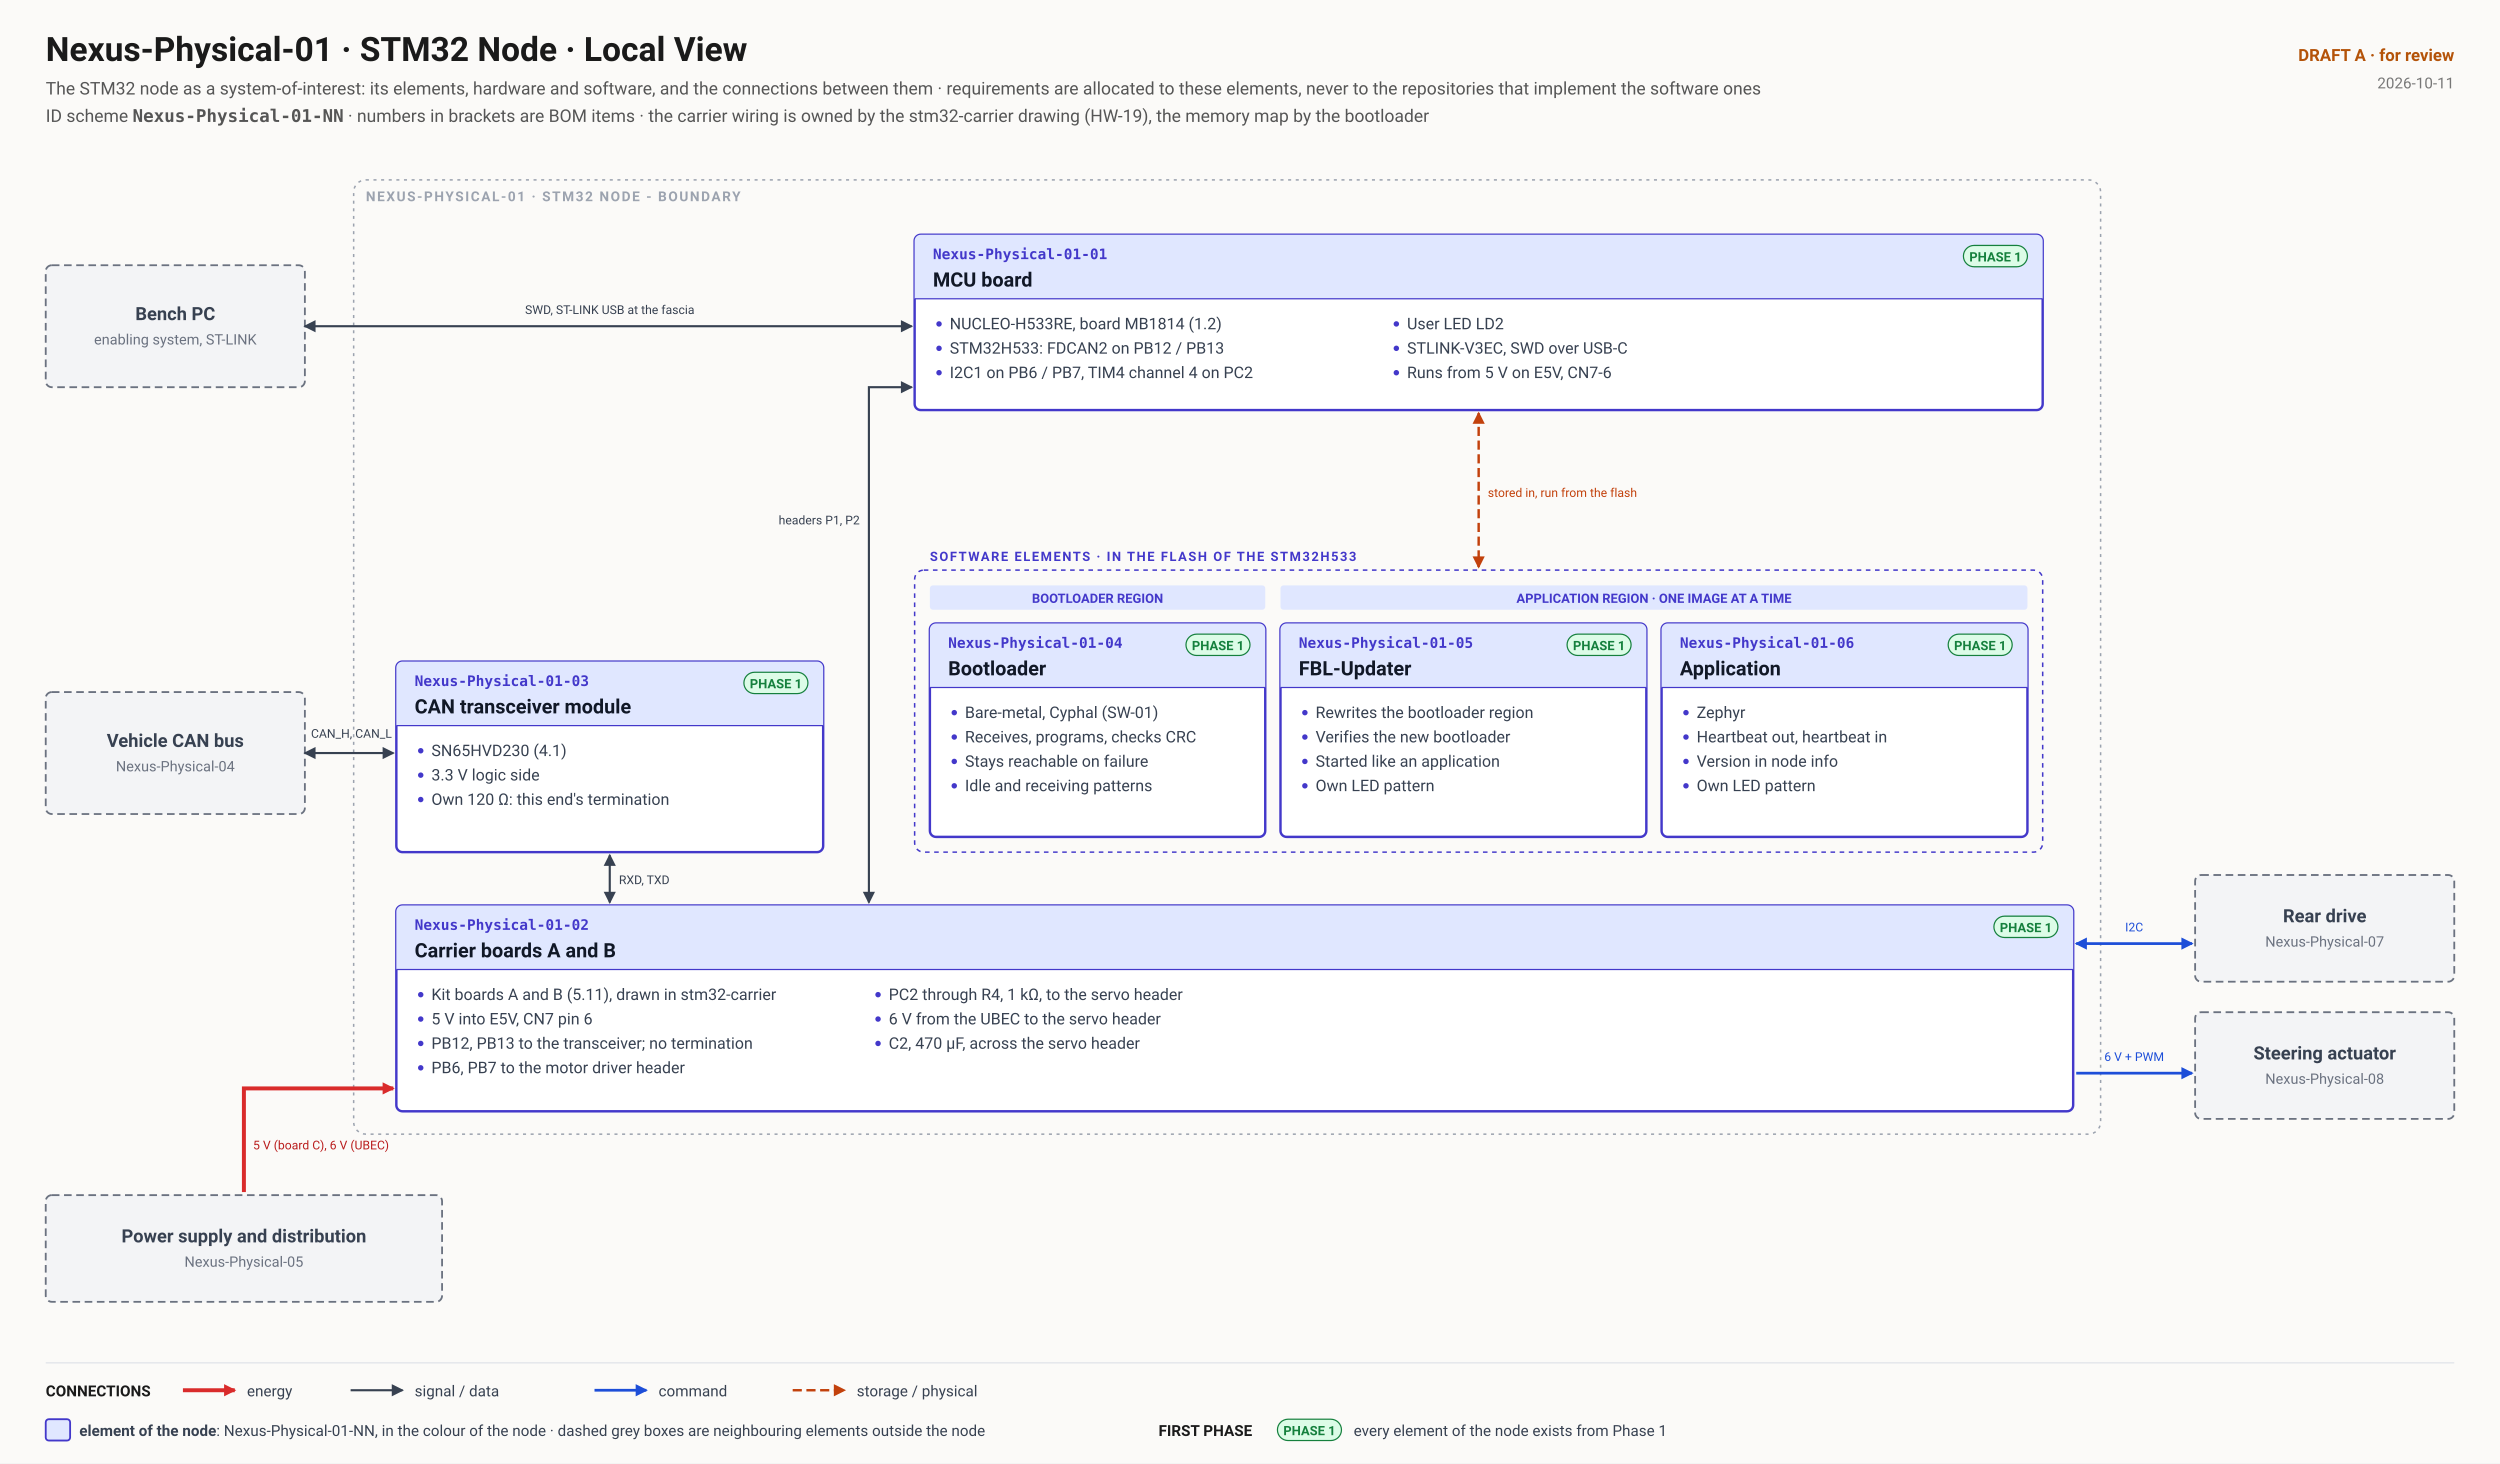
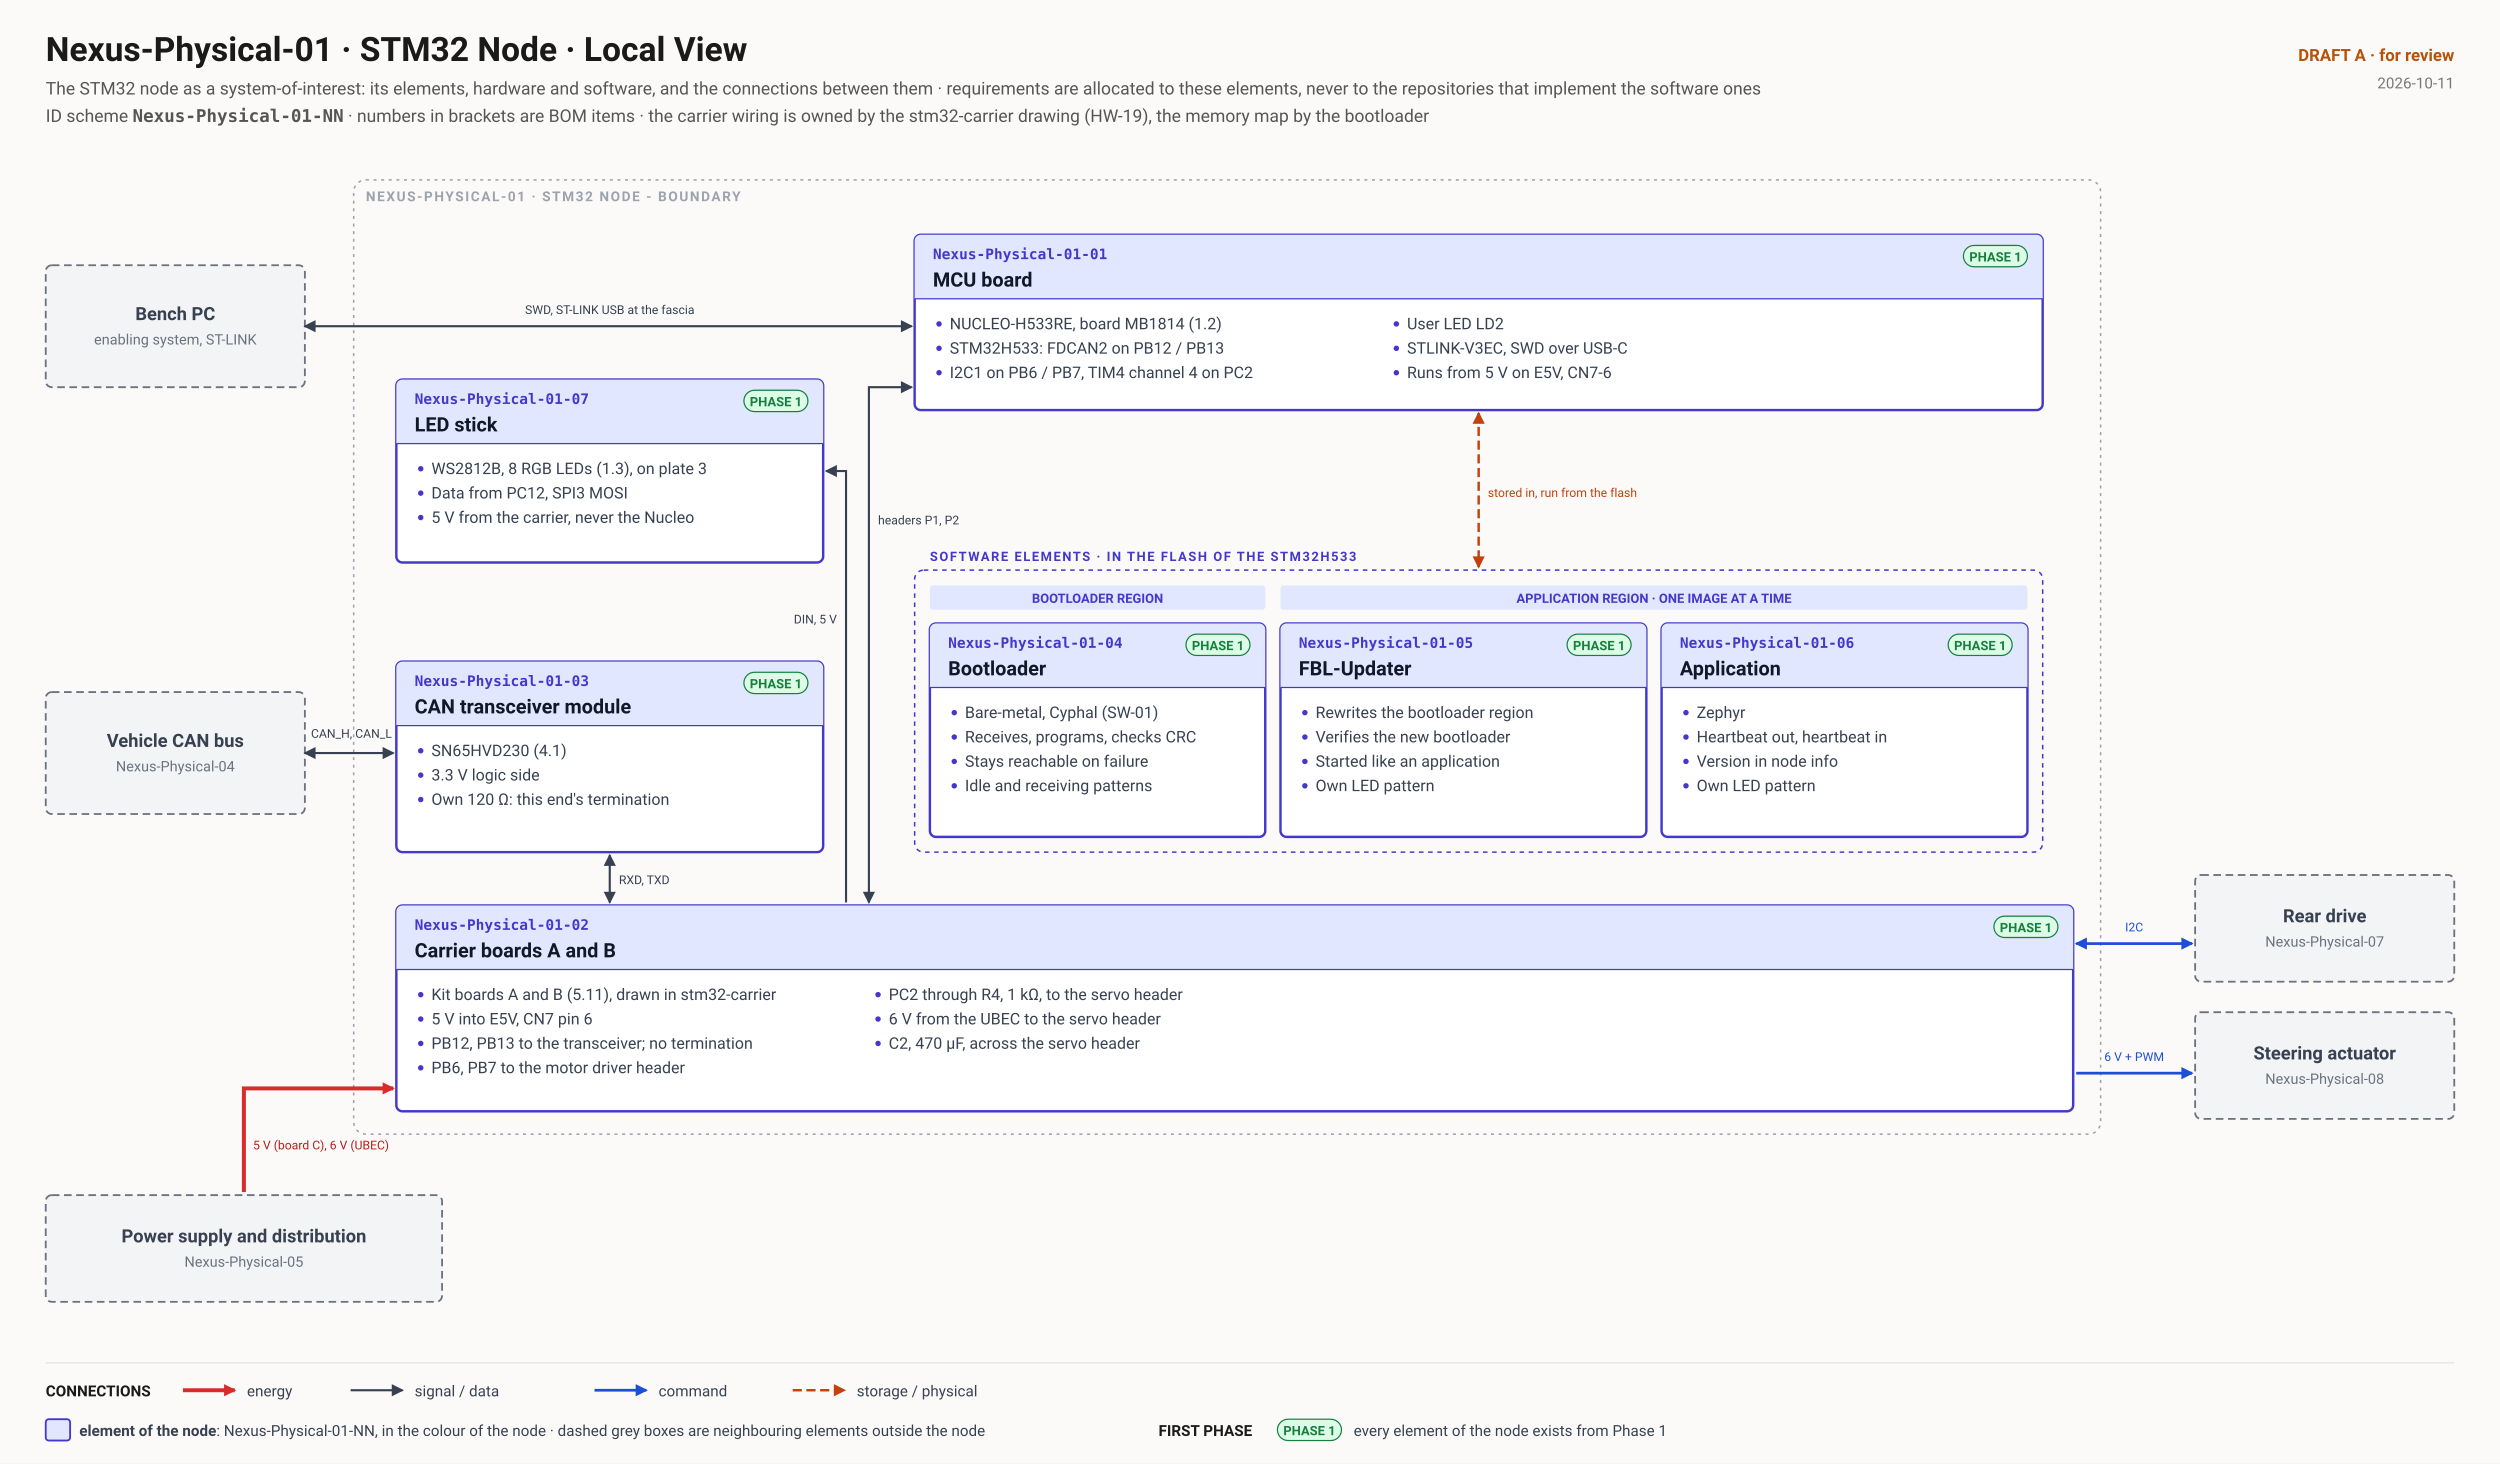
<svg xmlns="http://www.w3.org/2000/svg" width="1640" height="960" viewBox="0 0 1640 960" font-family="system-ui, -apple-system, Segoe UI, Roboto, sans-serif">
  <defs>
    <marker id="mi" markerWidth="8" markerHeight="8" refX="7" refY="4" orient="auto" markerUnits="userSpaceOnUse">
      <path d="M0,0 L8,4 L0,8 z" fill="#374151" />
    </marker>
    <marker id="mis" markerWidth="8" markerHeight="8" refX="1" refY="4" orient="auto" markerUnits="userSpaceOnUse">
      <path d="M8,0 L0,4 L8,8 z" fill="#374151" />
    </marker>
    <marker id="mc" markerWidth="8" markerHeight="8" refX="7" refY="4" orient="auto" markerUnits="userSpaceOnUse">
      <path d="M0,0 L8,4 L0,8 z" fill="#1d4ed8" />
    </marker>
    <marker id="mcs" markerWidth="8" markerHeight="8" refX="1" refY="4" orient="auto" markerUnits="userSpaceOnUse">
      <path d="M8,0 L0,4 L8,8 z" fill="#1d4ed8" />
    </marker>
    <marker id="me" markerWidth="8" markerHeight="8" refX="7" refY="4" orient="auto" markerUnits="userSpaceOnUse">
      <path d="M0,0 L8,4 L0,8 z" fill="#d92b2b" />
    </marker>
    <marker id="mes" markerWidth="8" markerHeight="8" refX="1" refY="4" orient="auto" markerUnits="userSpaceOnUse">
      <path d="M8,0 L0,4 L8,8 z" fill="#d92b2b" />
    </marker>
    <marker id="mp" markerWidth="8" markerHeight="8" refX="7" refY="4" orient="auto" markerUnits="userSpaceOnUse">
      <path d="M0,0 L8,4 L0,8 z" fill="#c2410c" />
    </marker>
    <marker id="mps" markerWidth="8" markerHeight="8" refX="1" refY="4" orient="auto" markerUnits="userSpaceOnUse">
      <path d="M8,0 L0,4 L8,8 z" fill="#c2410c" />
    </marker>
  </defs>
  <rect width="1640" height="960" fill="#fbfaf8" />
  <text x="30" y="40" font-size="22" font-weight="700" fill="#1a1a1a">Nexus-Physical-01 · STM32 Node · Local View</text>
  <text x="30" y="62" font-size="11.5" fill="#555">The STM32 node as a system-of-interest: its elements, hardware and software, and the connections between them · requirements are allocated to these elements, never to the repositories that implement the software ones</text>
  <text x="30" y="80" font-size="11.5" fill="#555">ID scheme <tspan font-family="ui-monospace, Menlo, Consolas, monospace" font-weight="700">Nexus-Physical-01-NN</tspan> · numbers in brackets are BOM items · the carrier wiring is owned by the stm32-carrier drawing (HW-19), the memory map by the bootloader</text>
  <text x="1610" y="40" font-size="11" font-weight="700" fill="#b45309" text-anchor="end">DRAFT A · for review</text>
  <text x="1610" y="58" font-size="10" fill="#777" text-anchor="end">2026-10-11</text>
  <g transform="translate(0,14)">
    <rect x="232" y="104" width="1146" height="626" rx="8" fill="none" stroke="#9ca3af" stroke-width="1" stroke-dasharray="2 3" />
    <text x="240" y="118" font-size="9" font-weight="700" fill="#9ca3af" letter-spacing="1">NEXUS-PHYSICAL-01 · STM32 NODE - BOUNDARY</text>
    <rect x="30" y="160" width="170" height="80" rx="4" fill="#f3f4f6" stroke="#6b7280" stroke-width="1.2" stroke-dasharray="5 3" />
    <text x="115.0" y="196.0" font-size="12" font-weight="700" fill="#374151" text-anchor="middle">Bench PC</text>
    <text x="115.0" y="212.0" font-size="9.5" fill="#6b7280" text-anchor="middle">enabling system, ST-LINK</text>
    <rect x="30" y="440" width="170" height="80" rx="4" fill="#f3f4f6" stroke="#6b7280" stroke-width="1.2" stroke-dasharray="5 3" />
    <text x="115.0" y="476.0" font-size="12" font-weight="700" fill="#374151" text-anchor="middle">Vehicle CAN bus</text>
    <text x="115.0" y="492.0" font-size="9.5" fill="#6b7280" text-anchor="middle">Nexus-Physical-04</text>
    <rect x="30" y="770" width="260" height="70" rx="4" fill="#f3f4f6" stroke="#6b7280" stroke-width="1.2" stroke-dasharray="5 3" />
    <text x="160.0" y="801.0" font-size="12" font-weight="700" fill="#374151" text-anchor="middle">Power supply and distribution</text>
    <text x="160.0" y="817.0" font-size="9.5" fill="#6b7280" text-anchor="middle">Nexus-Physical-05</text>
    <rect x="1440" y="560" width="170" height="70" rx="4" fill="#f3f4f6" stroke="#6b7280" stroke-width="1.2" stroke-dasharray="5 3" />
    <text x="1525.0" y="591.0" font-size="12" font-weight="700" fill="#374151" text-anchor="middle">Rear drive</text>
    <text x="1525.0" y="607.0" font-size="9.5" fill="#6b7280" text-anchor="middle">Nexus-Physical-07</text>
    <rect x="1440" y="650" width="170" height="70" rx="4" fill="#f3f4f6" stroke="#6b7280" stroke-width="1.2" stroke-dasharray="5 3" />
    <text x="1525.0" y="681.0" font-size="12" font-weight="700" fill="#374151" text-anchor="middle">Steering actuator</text>
    <text x="1525.0" y="697.0" font-size="9.5" fill="#6b7280" text-anchor="middle">Nexus-Physical-08</text>
    <g id="Nexus-Physical-01-01">
      <rect x="600" y="140" width="740" height="115" rx="4" fill="#ffffff" stroke="#4338ca" stroke-width="1.6" />
      <path d="M600,144 a4,4 0 0 1 4,-4 h732 a4,4 0 0 1 4,4 v38 h-740 z" fill="#e0e7ff" />
      <line x1="600" y1="182" x2="1340" y2="182" stroke="#4338ca" stroke-width="0.8" />
      <text x="612" y="156" font-size="9.5" font-weight="700" fill="#4338ca" font-family="ui-monospace, Menlo, Consolas, monospace">Nexus-Physical-01-01</text>
      <text x="612" y="174" font-size="13" font-weight="700" fill="#111827">MCU board</text>
      <rect x="1288" y="147" width="42" height="14" rx="7" fill="#dcfce7" stroke="#15803d" stroke-width="0.8" />
      <text x="1309.0" y="157.5" font-size="8.5" font-weight="700" text-anchor="middle" fill="#15803d">PHASE 1</text>
      <circle cx="616.0" cy="198.5" r="1.8" fill="#4338ca" />
      <text x="623.0" y="202" font-size="10.5" fill="#374151">NUCLEO-H533RE, board MB1814 (1.2)</text>
      <circle cx="616.0" cy="214.5" r="1.8" fill="#4338ca" />
      <text x="623.0" y="218" font-size="10.5" fill="#374151">STM32H533: FDCAN2 on PB12 / PB13</text>
      <circle cx="616.0" cy="230.5" r="1.8" fill="#4338ca" />
      <text x="623.0" y="234" font-size="10.5" fill="#374151">I2C1 on PB6 / PB7, TIM4 channel 4 on PC2</text>
      <circle cx="916.0" cy="198.5" r="1.8" fill="#4338ca" />
      <text x="923.0" y="202" font-size="10.5" fill="#374151">User LED LD2</text>
      <circle cx="916.0" cy="214.5" r="1.8" fill="#4338ca" />
      <text x="923.0" y="218" font-size="10.5" fill="#374151">STLINK-V3EC, SWD over USB-C</text>
      <circle cx="916.0" cy="230.5" r="1.8" fill="#4338ca" />
      <text x="923.0" y="234" font-size="10.5" fill="#374151">Runs from 5 V on E5V, CN7-6</text>
    </g>
    <rect x="600" y="360" width="740" height="185" rx="6" fill="none" stroke="#4338ca" stroke-width="1" stroke-dasharray="3 3" />
    <text x="610" y="354" font-size="8.5" font-weight="700" fill="#4338ca" letter-spacing="1">SOFTWARE ELEMENTS · IN THE FLASH OF THE STM32H533</text>
    <rect x="610" y="370" width="220" height="16" rx="2" fill="#e0e7ff" />
    <text x="720" y="381.5" font-size="8.5" font-weight="700" fill="#4338ca" text-anchor="middle">BOOTLOADER REGION</text>
    <rect x="840" y="370" width="490" height="16" rx="2" fill="#e0e7ff" />
    <text x="1085" y="381.5" font-size="8.5" font-weight="700" fill="#4338ca" text-anchor="middle">APPLICATION REGION · ONE IMAGE AT A TIME</text>
    <g id="Nexus-Physical-01-04">
      <rect x="610" y="395" width="220" height="140" rx="4" fill="#ffffff" stroke="#4338ca" stroke-width="1.6" />
      <path d="M610,399 a4,4 0 0 1 4,-4 h212 a4,4 0 0 1 4,4 v38 h-220 z" fill="#e0e7ff" />
      <line x1="610" y1="437" x2="830" y2="437" stroke="#4338ca" stroke-width="0.8" />
      <text x="622" y="411" font-size="9.5" font-weight="700" fill="#4338ca" font-family="ui-monospace, Menlo, Consolas, monospace">Nexus-Physical-01-04</text>
      <text x="622" y="429" font-size="13" font-weight="700" fill="#111827">Bootloader</text>
      <rect x="778" y="402" width="42" height="14" rx="7" fill="#dcfce7" stroke="#15803d" stroke-width="0.8" />
      <text x="799.0" y="412.5" font-size="8.5" font-weight="700" text-anchor="middle" fill="#15803d">PHASE 1</text>
      <circle cx="626.0" cy="453.5" r="1.8" fill="#4338ca" />
      <text x="633.0" y="457" font-size="10.5" fill="#374151">Bare-metal, Cyphal (SW-01)</text>
      <circle cx="626.0" cy="469.5" r="1.8" fill="#4338ca" />
      <text x="633.0" y="473" font-size="10.5" fill="#374151">Receives, programs, checks CRC</text>
      <circle cx="626.0" cy="485.5" r="1.8" fill="#4338ca" />
      <text x="633.0" y="489" font-size="10.5" fill="#374151">Stays reachable on failure</text>
      <circle cx="626.0" cy="501.5" r="1.8" fill="#4338ca" />
      <text x="633.0" y="505" font-size="10.5" fill="#374151">Idle and receiving patterns</text>
    </g>
    <g id="Nexus-Physical-01-05">
      <rect x="840" y="395" width="240" height="140" rx="4" fill="#ffffff" stroke="#4338ca" stroke-width="1.6" />
      <path d="M840,399 a4,4 0 0 1 4,-4 h232 a4,4 0 0 1 4,4 v38 h-240 z" fill="#e0e7ff" />
      <line x1="840" y1="437" x2="1080" y2="437" stroke="#4338ca" stroke-width="0.8" />
      <text x="852" y="411" font-size="9.5" font-weight="700" fill="#4338ca" font-family="ui-monospace, Menlo, Consolas, monospace">Nexus-Physical-01-05</text>
      <text x="852" y="429" font-size="13" font-weight="700" fill="#111827">FBL-Updater</text>
      <rect x="1028" y="402" width="42" height="14" rx="7" fill="#dcfce7" stroke="#15803d" stroke-width="0.8" />
      <text x="1049.0" y="412.5" font-size="8.5" font-weight="700" text-anchor="middle" fill="#15803d">PHASE 1</text>
      <circle cx="856.0" cy="453.5" r="1.8" fill="#4338ca" />
      <text x="863.0" y="457" font-size="10.5" fill="#374151">Rewrites the bootloader region</text>
      <circle cx="856.0" cy="469.5" r="1.8" fill="#4338ca" />
      <text x="863.0" y="473" font-size="10.5" fill="#374151">Verifies the new bootloader</text>
      <circle cx="856.0" cy="485.5" r="1.8" fill="#4338ca" />
      <text x="863.0" y="489" font-size="10.5" fill="#374151">Started like an application</text>
      <circle cx="856.0" cy="501.5" r="1.8" fill="#4338ca" />
      <text x="863.0" y="505" font-size="10.5" fill="#374151">Own LED pattern</text>
    </g>
    <g id="Nexus-Physical-01-06">
      <rect x="1090" y="395" width="240" height="140" rx="4" fill="#ffffff" stroke="#4338ca" stroke-width="1.6" />
      <path d="M1090,399 a4,4 0 0 1 4,-4 h232 a4,4 0 0 1 4,4 v38 h-240 z" fill="#e0e7ff" />
      <line x1="1090" y1="437" x2="1330" y2="437" stroke="#4338ca" stroke-width="0.8" />
      <text x="1102" y="411" font-size="9.5" font-weight="700" fill="#4338ca" font-family="ui-monospace, Menlo, Consolas, monospace">Nexus-Physical-01-06</text>
      <text x="1102" y="429" font-size="13" font-weight="700" fill="#111827">Application</text>
      <rect x="1278" y="402" width="42" height="14" rx="7" fill="#dcfce7" stroke="#15803d" stroke-width="0.8" />
      <text x="1299.0" y="412.5" font-size="8.5" font-weight="700" text-anchor="middle" fill="#15803d">PHASE 1</text>
      <circle cx="1106.0" cy="453.5" r="1.8" fill="#4338ca" />
      <text x="1113.0" y="457" font-size="10.5" fill="#374151">Zephyr</text>
      <circle cx="1106.0" cy="469.5" r="1.8" fill="#4338ca" />
      <text x="1113.0" y="473" font-size="10.5" fill="#374151">Heartbeat out, heartbeat in</text>
      <circle cx="1106.0" cy="485.5" r="1.8" fill="#4338ca" />
      <text x="1113.0" y="489" font-size="10.5" fill="#374151">Version in node info</text>
      <circle cx="1106.0" cy="501.5" r="1.8" fill="#4338ca" />
      <text x="1113.0" y="505" font-size="10.5" fill="#374151">Own LED pattern</text>
    </g>
+     <g id="Nexus-Physical-01-07">
+       <rect x="260" y="235" width="280" height="120" rx="4" fill="#ffffff" stroke="#4338ca" stroke-width="1.6" />
+       <path d="M260,239 a4,4 0 0 1 4,-4 h272 a4,4 0 0 1 4,4 v38 h-280 z" fill="#e0e7ff" />
+       <line x1="260" y1="277" x2="540" y2="277" stroke="#4338ca" stroke-width="0.8" />
+       <text x="272" y="251" font-size="9.5" font-weight="700" fill="#4338ca" font-family="ui-monospace, Menlo, Consolas, monospace">Nexus-Physical-01-07</text>
+       <text x="272" y="269" font-size="13" font-weight="700" fill="#111827">LED stick</text>
+       <rect x="488" y="242" width="42" height="14" rx="7" fill="#dcfce7" stroke="#15803d" stroke-width="0.8" />
+       <text x="509.0" y="252.5" font-size="8.5" font-weight="700" text-anchor="middle" fill="#15803d">PHASE 1</text>
+       <circle cx="276.0" cy="293.5" r="1.8" fill="#4338ca" />
+       <text x="283.0" y="297" font-size="10.5" fill="#374151">WS2812B, 8 RGB LEDs (1.3), on plate 3</text>
+       <circle cx="276.0" cy="309.5" r="1.8" fill="#4338ca" />
+       <text x="283.0" y="313" font-size="10.5" fill="#374151">Data from PC12, SPI3 MOSI</text>
+       <circle cx="276.0" cy="325.5" r="1.8" fill="#4338ca" />
+       <text x="283.0" y="329" font-size="10.5" fill="#374151">5 V from the carrier, never the Nucleo</text>
+     </g>
    <g id="Nexus-Physical-01-03">
      <rect x="260" y="420" width="280" height="125" rx="4" fill="#ffffff" stroke="#4338ca" stroke-width="1.6" />
      <path d="M260,424 a4,4 0 0 1 4,-4 h272 a4,4 0 0 1 4,4 v38 h-280 z" fill="#e0e7ff" />
      <line x1="260" y1="462" x2="540" y2="462" stroke="#4338ca" stroke-width="0.8" />
      <text x="272" y="436" font-size="9.5" font-weight="700" fill="#4338ca" font-family="ui-monospace, Menlo, Consolas, monospace">Nexus-Physical-01-03</text>
      <text x="272" y="454" font-size="13" font-weight="700" fill="#111827">CAN transceiver module</text>
      <rect x="488" y="427" width="42" height="14" rx="7" fill="#dcfce7" stroke="#15803d" stroke-width="0.8" />
      <text x="509.0" y="437.5" font-size="8.5" font-weight="700" text-anchor="middle" fill="#15803d">PHASE 1</text>
      <circle cx="276.0" cy="478.5" r="1.8" fill="#4338ca" />
      <text x="283.0" y="482" font-size="10.5" fill="#374151">SN65HVD230 (4.1)</text>
      <circle cx="276.0" cy="494.5" r="1.8" fill="#4338ca" />
      <text x="283.0" y="498" font-size="10.5" fill="#374151">3.3 V logic side</text>
      <circle cx="276.0" cy="510.5" r="1.8" fill="#4338ca" />
      <text x="283.0" y="514" font-size="10.5" fill="#374151">Own 120 Ω: this end's termination</text>
    </g>
    <g id="Nexus-Physical-01-02">
      <rect x="260" y="580" width="1100" height="135" rx="4" fill="#ffffff" stroke="#4338ca" stroke-width="1.6" />
      <path d="M260,584 a4,4 0 0 1 4,-4 h1092 a4,4 0 0 1 4,4 v38 h-1100 z" fill="#e0e7ff" />
      <line x1="260" y1="622" x2="1360" y2="622" stroke="#4338ca" stroke-width="0.8" />
      <text x="272" y="596" font-size="9.5" font-weight="700" fill="#4338ca" font-family="ui-monospace, Menlo, Consolas, monospace">Nexus-Physical-01-02</text>
      <text x="272" y="614" font-size="13" font-weight="700" fill="#111827">Carrier boards A and B</text>
      <rect x="1308" y="587" width="42" height="14" rx="7" fill="#dcfce7" stroke="#15803d" stroke-width="0.8" />
      <text x="1329.0" y="597.5" font-size="8.5" font-weight="700" text-anchor="middle" fill="#15803d">PHASE 1</text>
      <circle cx="276.0" cy="638.5" r="1.8" fill="#4338ca" />
      <text x="283.0" y="642" font-size="10.5" fill="#374151">Kit boards A and B (5.11), drawn in stm32-carrier</text>
      <circle cx="276.0" cy="654.5" r="1.8" fill="#4338ca" />
      <text x="283.0" y="658" font-size="10.5" fill="#374151">5 V into E5V, CN7 pin 6</text>
      <circle cx="276.0" cy="670.5" r="1.8" fill="#4338ca" />
      <text x="283.0" y="674" font-size="10.5" fill="#374151">PB12, PB13 to the transceiver; no termination</text>
      <circle cx="276.0" cy="686.5" r="1.8" fill="#4338ca" />
      <text x="283.0" y="690" font-size="10.5" fill="#374151">PB6, PB7 to the motor driver header</text>
      <circle cx="576.0" cy="638.5" r="1.8" fill="#4338ca" />
      <text x="583.0" y="642" font-size="10.5" fill="#374151">PC2 through R4, 1 kΩ, to the servo header</text>
      <circle cx="576.0" cy="654.5" r="1.8" fill="#4338ca" />
      <text x="583.0" y="658" font-size="10.5" fill="#374151">6 V from the UBEC to the servo header</text>
      <circle cx="576.0" cy="670.5" r="1.8" fill="#4338ca" />
      <text x="583.0" y="674" font-size="10.5" fill="#374151">C2, 470 µF, across the servo header</text>
    </g>
    <path d="M200,200 L598,200" fill="none" stroke="#374151" stroke-width="1.4" marker-start="url(#mis)" marker-end="url(#mi)" />
    <text x="400" y="192" font-size="8" fill="#374151" text-anchor="middle">SWD, ST-LINK USB at the fascia</text>
    <path d="M200,480 L258,480" fill="none" stroke="#374151" stroke-width="1.4" marker-start="url(#mis)" marker-end="url(#mi)" />
    <text x="204" y="470" font-size="8" fill="#374151" text-anchor="start">CAN_H, CAN_L</text>
    <path d="M400,547 L400,578" fill="none" stroke="#374151" stroke-width="1.4" marker-start="url(#mis)" marker-end="url(#mi)" />
    <text x="406" y="566" font-size="8" fill="#374151" text-anchor="start">RXD, TXD</text>
    <path d="M570,578 L570,240 L598,240" fill="none" stroke="#374151" stroke-width="1.4" marker-start="url(#mis)" marker-end="url(#mi)" />
-     <text x="564" y="330" font-size="8" fill="#374151" text-anchor="end">headers P1, P2</text>
+     <text x="576" y="330" font-size="8" fill="#374151" text-anchor="start">headers P1, P2</text>
+     <path d="M555,578 L555,295 L542,295" fill="none" stroke="#374151" stroke-width="1.4" marker-end="url(#mi)" />
+     <text x="549" y="395" font-size="8" fill="#374151" text-anchor="end">DIN, 5 V</text>
    <path d="M970,257 L970,358" fill="none" stroke="#c2410c" stroke-width="1.6" stroke-dasharray="6 3" marker-start="url(#mps)" marker-end="url(#mp)" />
    <text x="976" y="312" font-size="8" fill="#c2410c" text-anchor="start">stored in, run from the flash</text>
    <path d="M160,768 L160,700 L258,700" fill="none" stroke="#d92b2b" stroke-width="2.6" marker-end="url(#me)" />
    <text x="166" y="740" font-size="8" fill="#b91c1c" text-anchor="start">5 V (board C), 6 V (UBEC)</text>
    <path d="M1362,605 L1438,605" fill="none" stroke="#1d4ed8" stroke-width="1.8" marker-start="url(#mcs)" marker-end="url(#mc)" />
    <text x="1400" y="597" font-size="8" fill="#1d4ed8" text-anchor="middle">I2C</text>
    <path d="M1362,690 L1438,690" fill="none" stroke="#1d4ed8" stroke-width="1.8" marker-end="url(#mc)" />
    <text x="1400" y="682" font-size="8" fill="#1d4ed8" text-anchor="middle">6 V + PWM</text>
    <line x1="30" y1="880" x2="1610" y2="880" stroke="#e5e7eb" />
    <text x="30" y="902" font-size="10" font-weight="700" fill="#1a1a1a">CONNECTIONS</text>
    <path d="M120,898 L154,898" fill="none" stroke="#d92b2b" stroke-width="2.6" marker-end="url(#me)" />
    <text x="162" y="902" font-size="10" fill="#374151">energy</text>
    <path d="M230,898 L264,898" fill="none" stroke="#374151" stroke-width="1.4" marker-end="url(#mi)" />
    <text x="272" y="902" font-size="10" fill="#374151">signal / data</text>
    <path d="M390,898 L424,898" fill="none" stroke="#1d4ed8" stroke-width="1.8" marker-end="url(#mc)" />
    <text x="432" y="902" font-size="10" fill="#374151">command</text>
    <path d="M520,898 L554,898" fill="none" stroke="#c2410c" stroke-width="1.6" stroke-dasharray="6 3" marker-end="url(#mp)" />
    <text x="562" y="902" font-size="10" fill="#374151">storage / physical</text>
    <rect x="30" y="917" width="16" height="14" rx="2" fill="#e0e7ff" stroke="#4338ca" stroke-width="1.2" />
    <text x="52" y="928" font-size="10" fill="#374151">
      <tspan font-weight="700">element of the node</tspan>: Nexus-Physical-01-NN, in the colour of the node · dashed grey boxes are neighbouring elements outside the node</text>
    <text x="760" y="928" font-size="10" font-weight="700" fill="#1a1a1a">FIRST PHASE</text>
    <rect x="838" y="917" width="42" height="14" rx="7" fill="#dcfce7" stroke="#15803d" stroke-width="0.8" />
    <text x="859.0" y="927.5" font-size="8.5" font-weight="700" text-anchor="middle" fill="#15803d">PHASE 1</text>
    <text x="888" y="928" font-size="10" fill="#374151">every element of the node exists from Phase 1</text>
  </g>
</svg>
